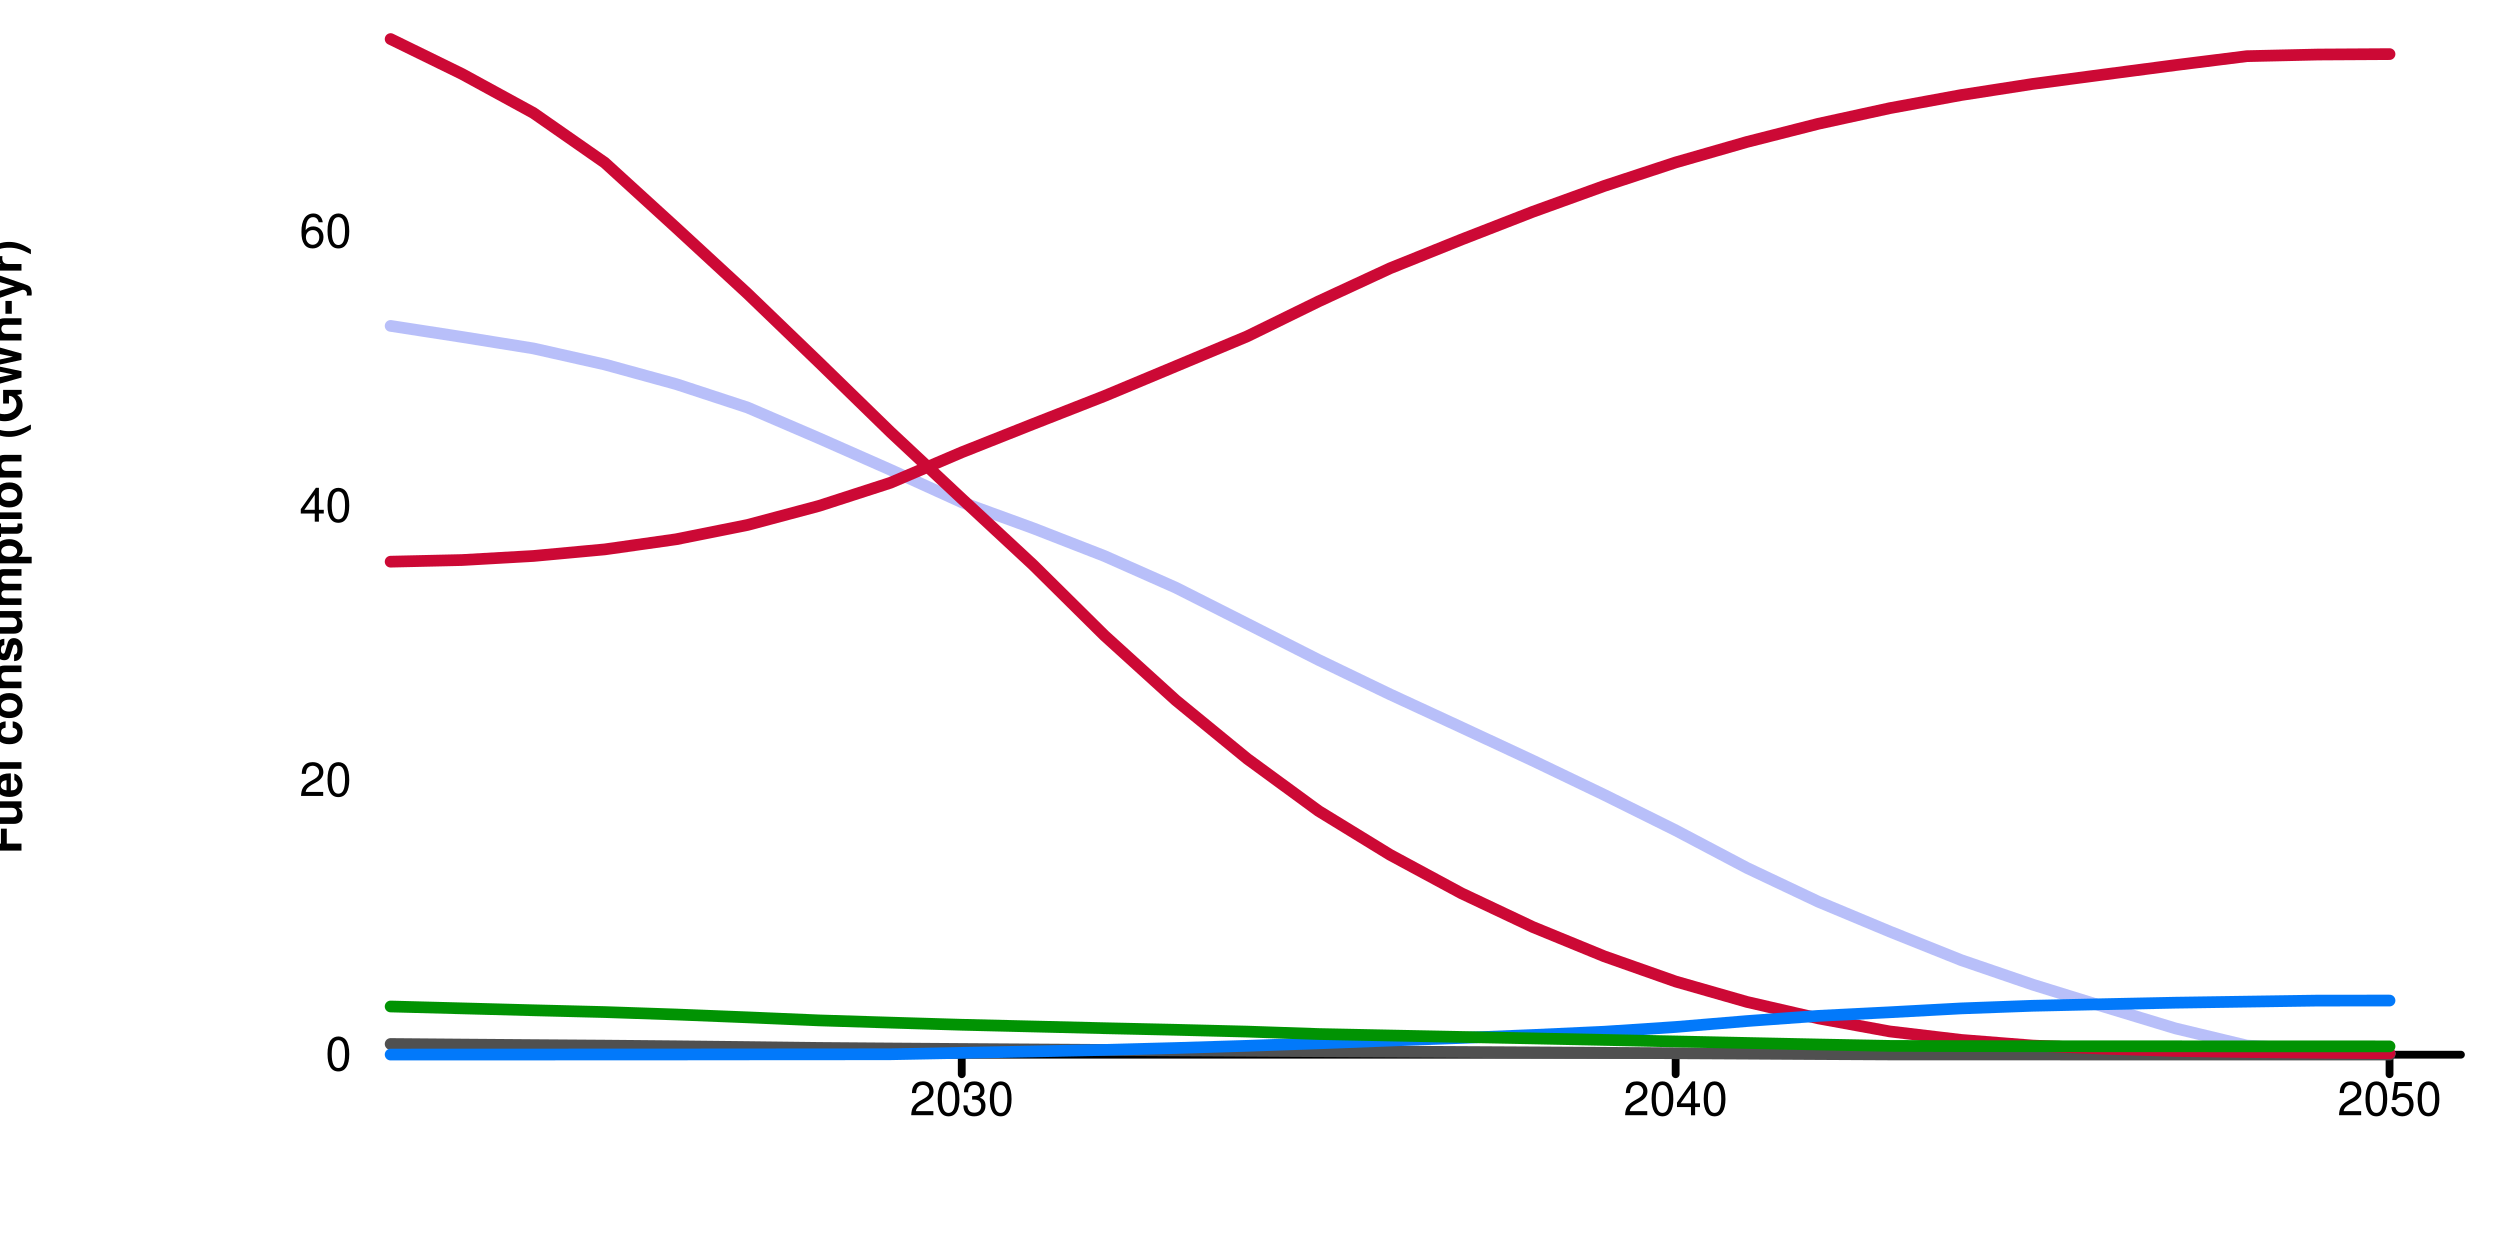
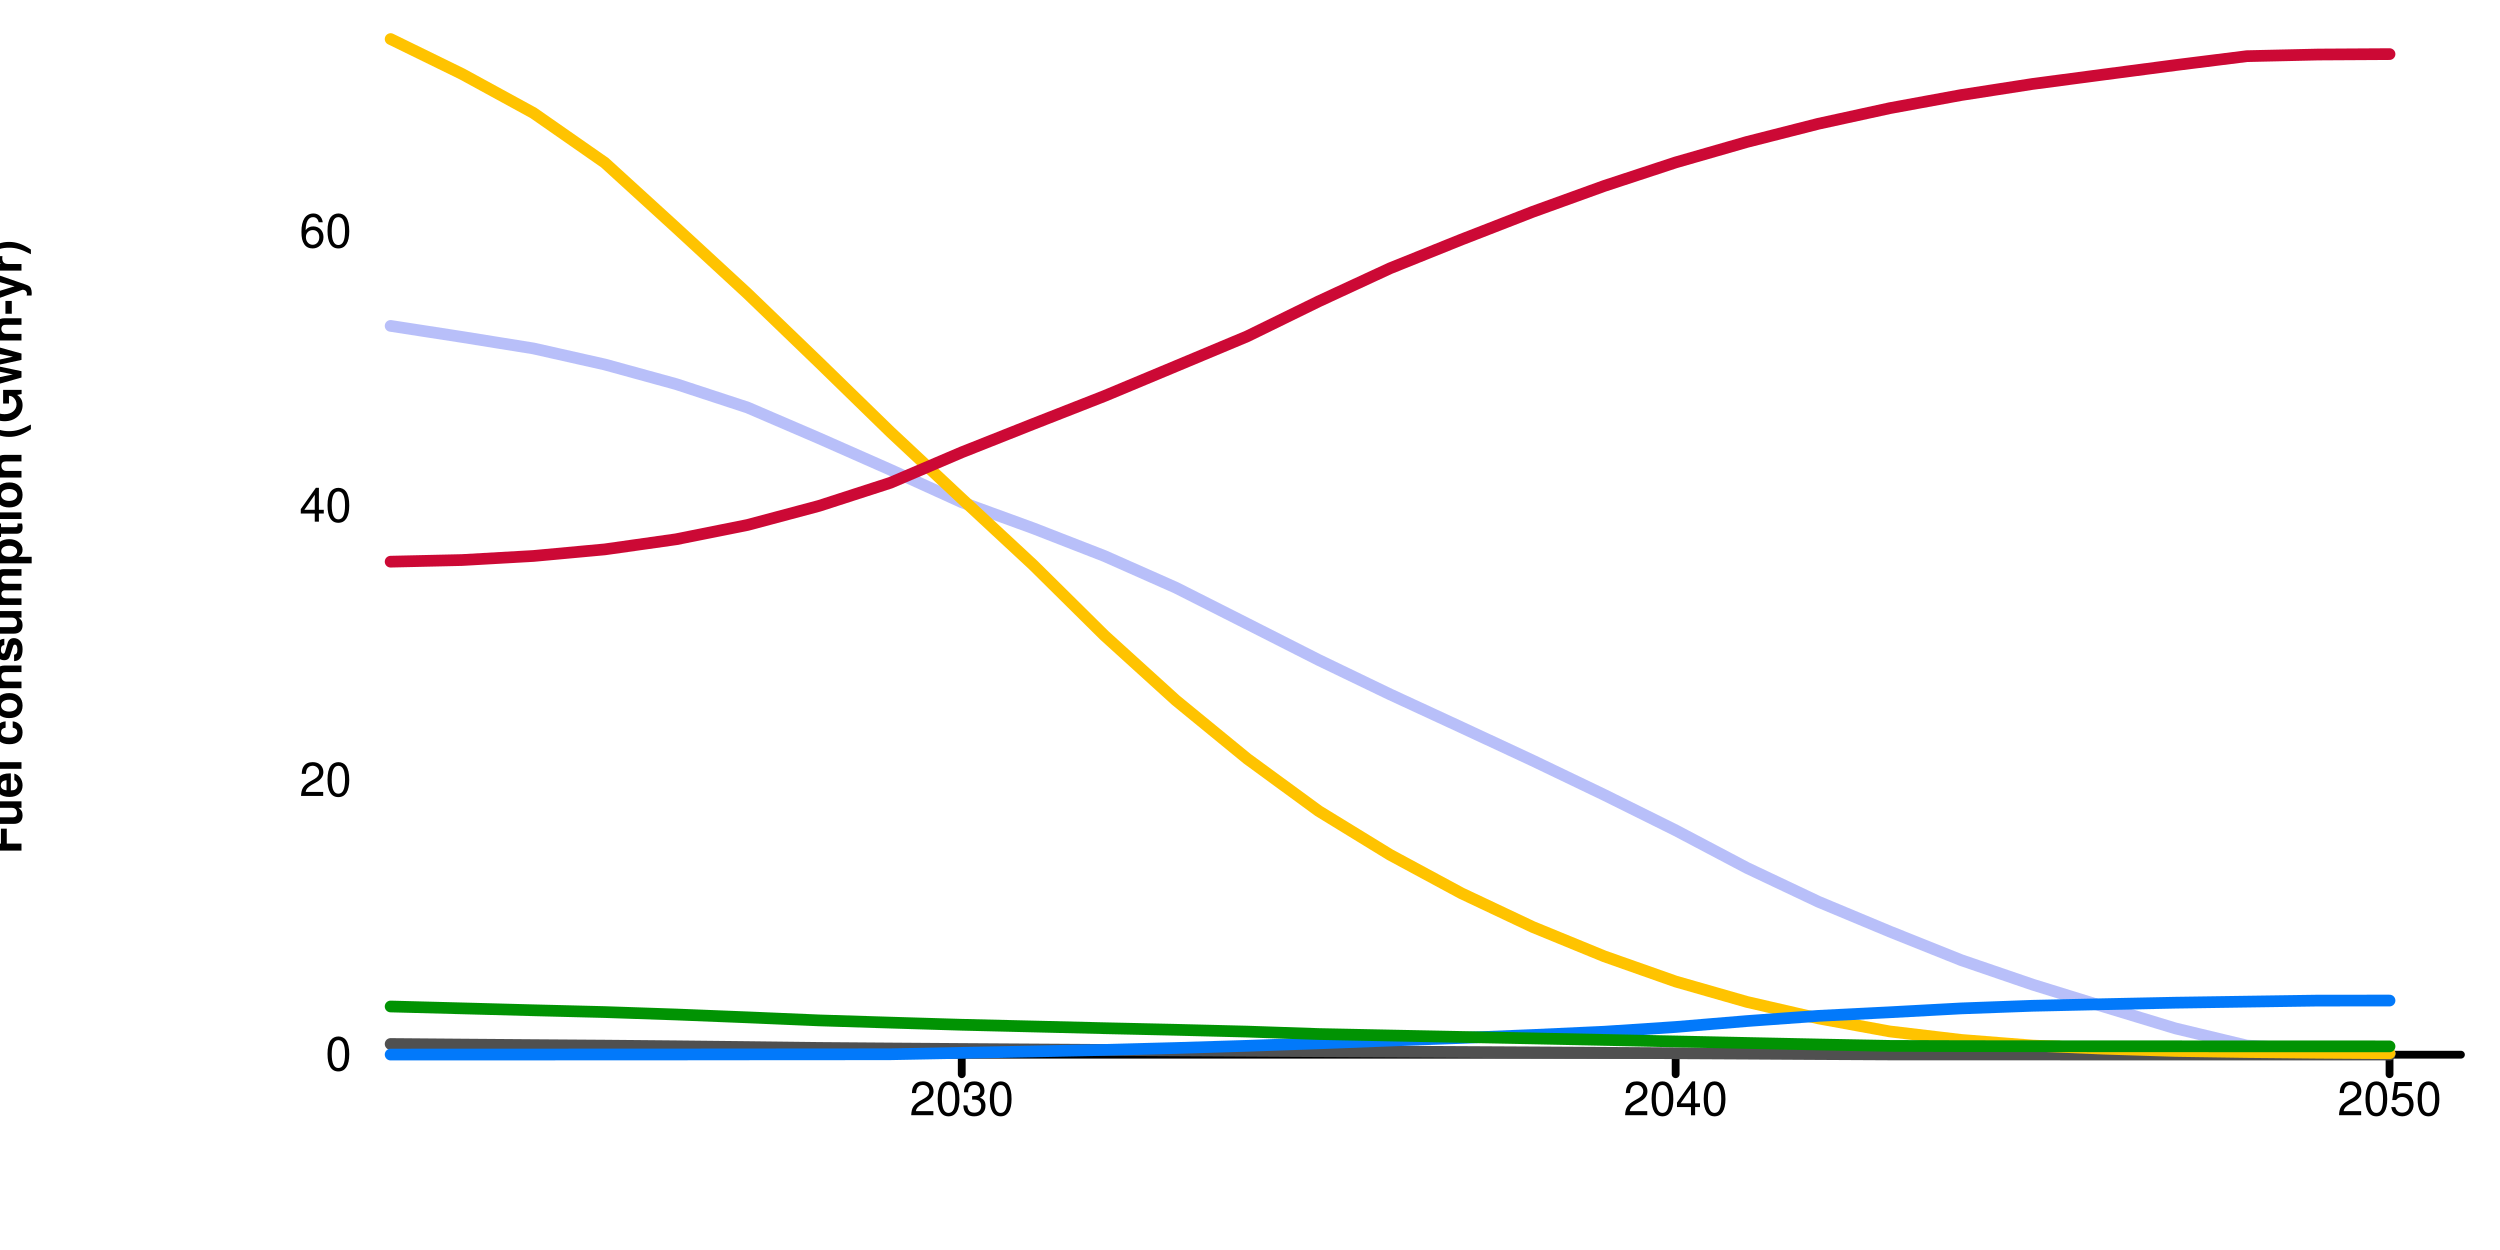
<svg xmlns="http://www.w3.org/2000/svg" width="640" height="320" viewBox="0 0 640 320" style="overflow:display" preserveAspectRatio="xMinYMin meet" overflow="visible">
  <defs>
    <style>
	.data-series path.line { fill-opacity: 0; }
	.data-series path.line.dotted { stroke-dasharray: 12 20 }
	.data-series circle { display: none; }
	.data-series:hover path.line, .data-series.on path.line { stroke-width: 5; }
	.data-series:hover circle, .data-series.on circle { display: inline; }
	.data-series circle:hover, .data-series circle.on { r: 6px!important; fill: black; }
	.grid { font-family: "Helvetica Neue",Helvetica,Arial,"Lucida Grande",sans-serif; }
	.grid line { stroke: rgb(0,0,0); stroke-width: 2; stroke-linecap: round; }
	.grid.grid-x text { text-anchor: middle; dominant-baseline: hanging; transform: translateY(10px); }
	.grid.grid-y text { text-anchor: end; dominant-baseline: middle; transform: translateX(-10px); }
	</style>
  </defs>
  <g class="grid grid-y">
    <line x1="100" y1="270" x2="630" y2="270" data-left="100" />
    <text x="100" y="270" text-anchor="end">0</text>
    <text x="100" y="199.772" text-anchor="end">20</text>
    <text x="100" y="129.544" text-anchor="end">40</text>
    <text x="100" y="59.315" text-anchor="end">60</text>
    <text style="text-anchor:middle;dominant-baseline:hanging;font-weight:bold;transform: translateY(140px) rotate(-90deg);">Fuel consumption (GWh-yr)</text>
  </g>
  <g class="grid grid-x">
    <line class="tick" x1="246.207" y1="270" x2="246.207" y2="275" />
    <text x="246.207" y="270" text-anchor="middle">2030</text>
    <line class="tick" x1="428.966" y1="270" x2="428.966" y2="275" />
    <text x="428.966" y="270" text-anchor="middle">2040</text>
    <line class="tick" x1="611.724" y1="270" x2="611.724" y2="275" />
    <text x="611.724" y="270" text-anchor="middle">2050</text>
    <text style="text-anchor:middle;dominant-baseline:hanging;font-weight:bold;transform: translateY(140px) rotate(-90deg);" />
  </g>
  <g data-scenario="natural-gas" class="data-series">
    <path d="M 100.00,83.43L 118.28,86.26L 136.55,89.20L 154.83,93.31L 173.10,98.33L 191.38,104.33L 209.66,112.19L 227.93,120.26L 246.21,128.57L 264.48,135.23L 282.76,142.35L 301.03,150.45L 319.31,159.69L 337.59,168.96L 355.86,177.76L 374.14,186.21L 392.41,194.72L 410.69,203.49L 428.97,212.56L 447.24,222.20L 465.52,230.85L 483.79,238.48L 502.07,245.80L 520.34,252.06L 538.62,257.72L 556.90,263.27L 575.17,267.66L 593.45,268.77L 611.72,269.70" id="Natural gas" class="line" stroke="#B8BFF9" stroke-width="3" stroke-linecap="round" />
    <circle cx="100.00" cy="83.43" data-y="53.13282085" data-x="2022" r="4" fill="#B8BFF9" />
    <circle cx="118.28" cy="86.26" data-y="52.32792356" data-x="2023" r="4" fill="#B8BFF9" />
    <circle cx="136.55" cy="89.20" data-y="51.48896951" data-x="2024" r="4" fill="#B8BFF9" />
    <circle cx="154.83" cy="93.31" data-y="50.31887711" data-x="2025" r="4" fill="#B8BFF9" />
    <circle cx="173.10" cy="98.33" data-y="48.88987008" data-x="2026" r="4" fill="#B8BFF9" />
    <circle cx="191.38" cy="104.33" data-y="47.18171055" data-x="2027" r="4" fill="#B8BFF9" />
    <circle cx="209.66" cy="112.19" data-y="44.94243092" data-x="2028" r="4" fill="#B8BFF9" />
    <circle cx="227.93" cy="120.26" data-y="42.64353589" data-x="2029" r="4" fill="#B8BFF9" />
    <circle cx="246.21" cy="128.57" data-y="40.27813412" data-x="2030" r="4" fill="#B8BFF9" />
    <circle cx="264.48" cy="135.23" data-y="38.38003155" data-x="2031" r="4" fill="#B8BFF9" />
    <circle cx="282.76" cy="142.35" data-y="36.35306385" data-x="2032" r="4" fill="#B8BFF9" />
    <circle cx="301.03" cy="150.45" data-y="34.04627562" data-x="2033" r="4" fill="#B8BFF9" />
    <circle cx="319.31" cy="159.69" data-y="31.41597747" data-x="2034" r="4" fill="#B8BFF9" />
    <circle cx="337.59" cy="168.96" data-y="28.77558852" data-x="2035" r="4" fill="#B8BFF9" />
    <circle cx="355.86" cy="177.76" data-y="26.26783741" data-x="2036" r="4" fill="#B8BFF9" />
    <circle cx="374.14" cy="186.21" data-y="23.86190039" data-x="2037" r="4" fill="#B8BFF9" />
    <circle cx="392.41" cy="194.72" data-y="21.43795253" data-x="2038" r="4" fill="#B8BFF9" />
    <circle cx="410.69" cy="203.49" data-y="18.94160297" data-x="2039" r="4" fill="#B8BFF9" />
    <circle cx="428.97" cy="212.56" data-y="16.35748161" data-x="2040" r="4" fill="#B8BFF9" />
    <circle cx="447.24" cy="222.20" data-y="13.61294144" data-x="2041" r="4" fill="#B8BFF9" />
    <circle cx="465.52" cy="230.85" data-y="11.14976973" data-x="2042" r="4" fill="#B8BFF9" />
    <circle cx="483.79" cy="238.48" data-y="8.977851094" data-x="2043" r="4" fill="#B8BFF9" />
    <circle cx="502.07" cy="245.80" data-y="6.891499162" data-x="2044" r="4" fill="#B8BFF9" />
    <circle cx="520.34" cy="252.06" data-y="5.108797398" data-x="2045" r="4" fill="#B8BFF9" />
    <circle cx="538.62" cy="257.72" data-y="3.495933276" data-x="2046" r="4" fill="#B8BFF9" />
    <circle cx="556.90" cy="263.27" data-y="1.916921189" data-x="2047" r="4" fill="#B8BFF9" />
    <circle cx="575.17" cy="267.66" data-y="0.665254067" data-x="2048" r="4" fill="#B8BFF9" />
    <circle cx="593.45" cy="268.77" data-y="0.349257581" data-x="2049" r="4" fill="#B8BFF9" />
    <circle cx="611.72" cy="269.70" data-y="0.08463351" data-x="2050" r="4" fill="#B8BFF9" />
  </g>
  <g data-scenario="solid-fuel" class="data-series">
    <path d="M 100.00,267.26L 118.28,267.41L 136.55,267.55L 154.83,267.68L 173.10,267.85L 191.38,268.05L 209.66,268.27L 227.93,268.41L 246.21,268.54L 264.48,268.66L 282.76,268.78L 301.03,268.89L 319.31,269.00L 337.59,269.11L 355.86,269.21L 374.14,269.31L 392.41,269.41L 410.69,269.52L 428.97,269.63L 447.24,269.73L 465.52,269.84L 483.79,269.94L 502.07,269.95L 520.34,269.95L 538.62,269.96L 556.90,269.96L 575.17,269.96L 593.45,269.97L 611.72,269.97" id="Solid fuel" class="line" stroke="#505050" stroke-width="3" stroke-linecap="round" />
    <circle cx="100.00" cy="267.26" data-y="0.778931491" data-x="2022" r="4" fill="#505050" />
    <circle cx="118.28" cy="267.41" data-y="0.738258594" data-x="2023" r="4" fill="#505050" />
    <circle cx="136.55" cy="267.55" data-y="0.696961522" data-x="2024" r="4" fill="#505050" />
    <circle cx="154.83" cy="267.68" data-y="0.660637499" data-x="2025" r="4" fill="#505050" />
    <circle cx="173.10" cy="267.85" data-y="0.61288972" data-x="2026" r="4" fill="#505050" />
    <circle cx="191.38" cy="268.05" data-y="0.555003654" data-x="2027" r="4" fill="#505050" />
    <circle cx="209.66" cy="268.27" data-y="0.492340599" data-x="2028" r="4" fill="#505050" />
    <circle cx="227.93" cy="268.41" data-y="0.453079198" data-x="2029" r="4" fill="#505050" />
    <circle cx="246.21" cy="268.54" data-y="0.41469095" data-x="2030" r="4" fill="#505050" />
    <circle cx="264.48" cy="268.66" data-y="0.380924841" data-x="2031" r="4" fill="#505050" />
    <circle cx="282.76" cy="268.78" data-y="0.347443149" data-x="2032" r="4" fill="#505050" />
    <circle cx="301.03" cy="268.89" data-y="0.315694365" data-x="2033" r="4" fill="#505050" />
    <circle cx="319.31" cy="269.00" data-y="0.28420752" data-x="2034" r="4" fill="#505050" />
    <circle cx="337.59" cy="269.11" data-y="0.254189982" data-x="2035" r="4" fill="#505050" />
    <circle cx="355.86" cy="269.21" data-y="0.225072745" data-x="2036" r="4" fill="#505050" />
    <circle cx="374.14" cy="269.31" data-y="0.195873211" data-x="2037" r="4" fill="#505050" />
    <circle cx="392.41" cy="269.41" data-y="0.166761976" data-x="2038" r="4" fill="#505050" />
    <circle cx="410.69" cy="269.52" data-y="0.13659035" data-x="2039" r="4" fill="#505050" />
    <circle cx="428.97" cy="269.63" data-y="0.106396853" data-x="2040" r="4" fill="#505050" />
    <circle cx="447.24" cy="269.73" data-y="0.076128352" data-x="2041" r="4" fill="#505050" />
    <circle cx="465.52" cy="269.84" data-y="0.045945238" data-x="2042" r="4" fill="#505050" />
    <circle cx="483.79" cy="269.94" data-y="0.017155439" data-x="2043" r="4" fill="#505050" />
    <circle cx="502.07" cy="269.95" data-y="0.014382823" data-x="2044" r="4" fill="#505050" />
    <circle cx="520.34" cy="269.95" data-y="0.013206738" data-x="2045" r="4" fill="#505050" />
    <circle cx="538.62" cy="269.96" data-y="0.012091649" data-x="2046" r="4" fill="#505050" />
    <circle cx="556.90" cy="269.96" data-y="0.010995857" data-x="2047" r="4" fill="#505050" />
    <circle cx="575.17" cy="269.96" data-y="0.010025978" data-x="2048" r="4" fill="#505050" />
    <circle cx="593.45" cy="269.97" data-y="0.009457742" data-x="2049" r="4" fill="#505050" />
    <circle cx="611.72" cy="269.97" data-y="0.008943769" data-x="2050" r="4" fill="#505050" />
  </g>
  <g data-scenario="petroleum" class="data-series">
-     <path d="M 100.00,10.00L 118.28,18.94L 136.55,28.92L 154.83,41.66L 173.10,58.32L 191.38,75.18L 209.66,92.78L 227.93,110.57L 246.21,127.66L 264.48,144.62L 282.76,162.71L 301.03,179.29L 319.31,194.26L 337.59,207.63L 355.86,218.83L 374.14,228.69L 392.41,237.32L 410.69,244.82L 428.97,251.27L 447.24,256.50L 465.52,260.71L 483.79,264.05L 502.07,266.22L 520.34,267.66L 538.62,268.46L 556.90,269.04L 575.17,269.32L 593.45,269.50L 611.72,269.63" id="Petroleum" class="line" stroke="#cc0935" stroke-width="3" stroke-linecap="round" />
-     <circle cx="100.00" cy="10.00" data-y="74.04434804" data-x="2022" r="4" fill="#cc0935" />
-     <circle cx="118.28" cy="18.94" data-y="71.49879131" data-x="2023" r="4" fill="#cc0935" />
-     <circle cx="136.55" cy="28.92" data-y="68.65574047" data-x="2024" r="4" fill="#cc0935" />
-     <circle cx="154.83" cy="41.66" data-y="65.02666729" data-x="2025" r="4" fill="#cc0935" />
-     <circle cx="173.10" cy="58.32" data-y="60.28360617" data-x="2026" r="4" fill="#cc0935" />
-     <circle cx="191.38" cy="75.18" data-y="55.48321389" data-x="2027" r="4" fill="#cc0935" />
-     <circle cx="209.66" cy="92.78" data-y="50.47066188" data-x="2028" r="4" fill="#cc0935" />
-     <circle cx="227.93" cy="110.57" data-y="45.40402314" data-x="2029" r="4" fill="#cc0935" />
-     <circle cx="246.21" cy="127.66" data-y="40.53643516" data-x="2030" r="4" fill="#cc0935" />
-     <circle cx="264.48" cy="144.62" data-y="35.70762412" data-x="2031" r="4" fill="#cc0935" />
-     <circle cx="282.76" cy="162.71" data-y="30.5554031" data-x="2032" r="4" fill="#cc0935" />
-     <circle cx="301.03" cy="179.29" data-y="25.83388586" data-x="2033" r="4" fill="#cc0935" />
-     <circle cx="319.31" cy="194.26" data-y="21.57096479" data-x="2034" r="4" fill="#cc0935" />
-     <circle cx="337.59" cy="207.63" data-y="17.76077072" data-x="2035" r="4" fill="#cc0935" />
-     <circle cx="355.86" cy="218.83" data-y="14.57126362" data-x="2036" r="4" fill="#cc0935" />
-     <circle cx="374.14" cy="228.69" data-y="11.76454965" data-x="2037" r="4" fill="#cc0935" />
-     <circle cx="392.41" cy="237.32" data-y="9.307490012" data-x="2038" r="4" fill="#cc0935" />
-     <circle cx="410.69" cy="244.82" data-y="7.171547064" data-x="2039" r="4" fill="#cc0935" />
-     <circle cx="428.97" cy="251.27" data-y="5.335305757" data-x="2040" r="4" fill="#cc0935" />
-     <circle cx="447.24" cy="256.50" data-y="3.845453143" data-x="2041" r="4" fill="#cc0935" />
-     <circle cx="465.52" cy="260.71" data-y="2.644708118" data-x="2042" r="4" fill="#cc0935" />
-     <circle cx="483.79" cy="264.05" data-y="1.694406957" data-x="2043" r="4" fill="#cc0935" />
-     <circle cx="502.07" cy="266.22" data-y="1.076805078" data-x="2044" r="4" fill="#cc0935" />
-     <circle cx="520.34" cy="267.66" data-y="0.667724326" data-x="2045" r="4" fill="#cc0935" />
-     <circle cx="538.62" cy="268.46" data-y="0.438689889" data-x="2046" r="4" fill="#cc0935" />
-     <circle cx="556.90" cy="269.04" data-y="0.272405402" data-x="2047" r="4" fill="#cc0935" />
-     <circle cx="575.17" cy="269.32" data-y="0.195002807" data-x="2048" r="4" fill="#cc0935" />
-     <circle cx="593.45" cy="269.50" data-y="0.142304059" data-x="2049" r="4" fill="#cc0935" />
-     <circle cx="611.72" cy="269.63" data-y="0.106090039" data-x="2050" r="4" fill="#cc0935" />
+     <path d="M 100.00,10.00L 118.28,18.94L 136.55,28.92L 154.83,41.66L 173.10,58.32L 191.38,75.18L 209.66,92.78L 227.93,110.57L 246.21,127.66L 264.48,144.62L 282.76,162.71L 301.03,179.29L 319.31,194.26L 337.59,207.63L 355.86,218.83L 374.14,228.69L 392.41,237.32L 410.69,244.82L 428.97,251.27L 447.24,256.50L 465.52,260.71L 483.79,264.05L 502.07,266.22L 520.34,267.66L 538.62,268.46L 556.90,269.04L 575.17,269.32L 593.45,269.50L 611.72,269.63" id="Petroleum" class="line" stroke="#FFC300" stroke-width="3" stroke-linecap="round" />
+     <circle cx="100.00" cy="10.00" data-y="74.04434804" data-x="2022" r="4" fill="#FFC300" />
+     <circle cx="118.28" cy="18.94" data-y="71.49879131" data-x="2023" r="4" fill="#FFC300" />
+     <circle cx="136.55" cy="28.92" data-y="68.65574047" data-x="2024" r="4" fill="#FFC300" />
+     <circle cx="154.83" cy="41.66" data-y="65.02666729" data-x="2025" r="4" fill="#FFC300" />
+     <circle cx="173.10" cy="58.32" data-y="60.28360617" data-x="2026" r="4" fill="#FFC300" />
+     <circle cx="191.38" cy="75.18" data-y="55.48321389" data-x="2027" r="4" fill="#FFC300" />
+     <circle cx="209.66" cy="92.78" data-y="50.47066188" data-x="2028" r="4" fill="#FFC300" />
+     <circle cx="227.93" cy="110.57" data-y="45.40402314" data-x="2029" r="4" fill="#FFC300" />
+     <circle cx="246.21" cy="127.66" data-y="40.53643516" data-x="2030" r="4" fill="#FFC300" />
+     <circle cx="264.48" cy="144.62" data-y="35.70762412" data-x="2031" r="4" fill="#FFC300" />
+     <circle cx="282.76" cy="162.71" data-y="30.5554031" data-x="2032" r="4" fill="#FFC300" />
+     <circle cx="301.03" cy="179.29" data-y="25.83388586" data-x="2033" r="4" fill="#FFC300" />
+     <circle cx="319.31" cy="194.26" data-y="21.57096479" data-x="2034" r="4" fill="#FFC300" />
+     <circle cx="337.59" cy="207.63" data-y="17.76077072" data-x="2035" r="4" fill="#FFC300" />
+     <circle cx="355.86" cy="218.83" data-y="14.57126362" data-x="2036" r="4" fill="#FFC300" />
+     <circle cx="374.14" cy="228.69" data-y="11.76454965" data-x="2037" r="4" fill="#FFC300" />
+     <circle cx="392.41" cy="237.32" data-y="9.307490012" data-x="2038" r="4" fill="#FFC300" />
+     <circle cx="410.69" cy="244.82" data-y="7.171547064" data-x="2039" r="4" fill="#FFC300" />
+     <circle cx="428.97" cy="251.27" data-y="5.335305757" data-x="2040" r="4" fill="#FFC300" />
+     <circle cx="447.24" cy="256.50" data-y="3.845453143" data-x="2041" r="4" fill="#FFC300" />
+     <circle cx="465.52" cy="260.71" data-y="2.644708118" data-x="2042" r="4" fill="#FFC300" />
+     <circle cx="483.79" cy="264.05" data-y="1.694406957" data-x="2043" r="4" fill="#FFC300" />
+     <circle cx="502.07" cy="266.22" data-y="1.076805078" data-x="2044" r="4" fill="#FFC300" />
+     <circle cx="520.34" cy="267.66" data-y="0.667724326" data-x="2045" r="4" fill="#FFC300" />
+     <circle cx="538.62" cy="268.46" data-y="0.438689889" data-x="2046" r="4" fill="#FFC300" />
+     <circle cx="556.90" cy="269.04" data-y="0.272405402" data-x="2047" r="4" fill="#FFC300" />
+     <circle cx="575.17" cy="269.32" data-y="0.195002807" data-x="2048" r="4" fill="#FFC300" />
+     <circle cx="593.45" cy="269.50" data-y="0.142304059" data-x="2049" r="4" fill="#FFC300" />
+     <circle cx="611.72" cy="269.63" data-y="0.106090039" data-x="2050" r="4" fill="#FFC300" />
  </g>
  <g data-scenario="hydrogen" class="data-series">
    <path d="M 100.00,269.97L 118.28,269.96L 136.55,269.96L 154.83,269.94L 173.10,269.94L 191.38,269.92L 209.66,269.91L 227.93,269.89L 246.21,269.53L 264.48,269.17L 282.76,268.78L 301.03,268.29L 319.31,267.73L 337.59,267.09L 355.86,266.38L 374.14,265.71L 392.41,264.96L 410.69,264.12L 428.97,262.91L 447.24,261.39L 465.52,260.06L 483.79,259.14L 502.07,258.15L 520.34,257.48L 538.62,257.07L 556.90,256.69L 575.17,256.42L 593.45,256.15L 611.72,256.14" id="Hydrogen" class="line" stroke="#0279FA" stroke-width="3" stroke-linecap="round" />
    <circle cx="100.00" cy="269.97" data-y="0.008665637" data-x="2022" r="4" fill="#0279FA" />
    <circle cx="118.28" cy="269.96" data-y="0.010189035" data-x="2023" r="4" fill="#0279FA" />
    <circle cx="136.55" cy="269.96" data-y="0.012560961" data-x="2024" r="4" fill="#0279FA" />
    <circle cx="154.83" cy="269.94" data-y="0.015949707" data-x="2025" r="4" fill="#0279FA" />
    <circle cx="173.10" cy="269.94" data-y="0.018421935" data-x="2026" r="4" fill="#0279FA" />
    <circle cx="191.38" cy="269.92" data-y="0.021838353" data-x="2027" r="4" fill="#0279FA" />
    <circle cx="209.66" cy="269.91" data-y="0.026750654" data-x="2028" r="4" fill="#0279FA" />
    <circle cx="227.93" cy="269.89" data-y="0.031719783" data-x="2029" r="4" fill="#0279FA" />
    <circle cx="246.21" cy="269.53" data-y="0.133325141" data-x="2030" r="4" fill="#0279FA" />
    <circle cx="264.48" cy="269.17" data-y="0.237549969" data-x="2031" r="4" fill="#0279FA" />
    <circle cx="282.76" cy="268.78" data-y="0.346393774" data-x="2032" r="4" fill="#0279FA" />
    <circle cx="301.03" cy="268.29" data-y="0.486893161" data-x="2033" r="4" fill="#0279FA" />
    <circle cx="319.31" cy="267.73" data-y="0.645409579" data-x="2034" r="4" fill="#0279FA" />
    <circle cx="337.59" cy="267.09" data-y="0.829372969" data-x="2035" r="4" fill="#0279FA" />
    <circle cx="355.86" cy="266.38" data-y="1.032309103" data-x="2036" r="4" fill="#0279FA" />
    <circle cx="374.14" cy="265.71" data-y="1.222628164" data-x="2037" r="4" fill="#0279FA" />
    <circle cx="392.41" cy="264.96" data-y="1.435789166" data-x="2038" r="4" fill="#0279FA" />
    <circle cx="410.69" cy="264.12" data-y="1.674208179" data-x="2039" r="4" fill="#0279FA" />
    <circle cx="428.97" cy="262.91" data-y="2.018657855" data-x="2040" r="4" fill="#0279FA" />
    <circle cx="447.24" cy="261.39" data-y="2.452796546" data-x="2041" r="4" fill="#0279FA" />
    <circle cx="465.52" cy="260.06" data-y="2.829535777" data-x="2042" r="4" fill="#0279FA" />
    <circle cx="483.79" cy="259.14" data-y="3.094175924" data-x="2043" r="4" fill="#0279FA" />
    <circle cx="502.07" cy="258.15" data-y="3.373691139" data-x="2044" r="4" fill="#0279FA" />
    <circle cx="520.34" cy="257.48" data-y="3.565550821" data-x="2045" r="4" fill="#0279FA" />
    <circle cx="538.62" cy="257.07" data-y="3.681565293" data-x="2046" r="4" fill="#0279FA" />
    <circle cx="556.90" cy="256.69" data-y="3.791104956" data-x="2047" r="4" fill="#0279FA" />
    <circle cx="575.17" cy="256.42" data-y="3.867442911" data-x="2048" r="4" fill="#0279FA" />
    <circle cx="593.45" cy="256.15" data-y="3.944362693" data-x="2049" r="4" fill="#0279FA" />
    <circle cx="611.72" cy="256.14" data-y="3.947998708" data-x="2050" r="4" fill="#0279FA" />
  </g>
  <g data-scenario="bioenergy" class="data-series">
    <path d="M 100.00,257.66L 118.28,258.14L 136.55,258.63L 154.83,259.09L 173.10,259.71L 191.38,260.44L 209.66,261.22L 227.93,261.79L 246.21,262.34L 264.48,262.78L 282.76,263.22L 301.03,263.63L 319.31,264.09L 337.59,264.71L 355.86,265.09L 374.14,265.46L 392.41,265.83L 410.69,266.22L 428.97,266.61L 447.24,267.00L 465.52,267.39L 483.79,267.75L 502.07,267.81L 520.34,267.83L 538.62,267.84L 556.90,267.85L 575.17,267.86L 593.45,267.86L 611.72,267.87" id="Bioenergy" class="line" stroke="#019303" stroke-width="3" stroke-linecap="round" />
    <circle cx="100.00" cy="257.66" data-y="3.512886537" data-x="2022" r="4" fill="#019303" />
    <circle cx="118.28" cy="258.14" data-y="3.377818664" data-x="2023" r="4" fill="#019303" />
    <circle cx="136.55" cy="258.63" data-y="3.238947247" data-x="2024" r="4" fill="#019303" />
    <circle cx="154.83" cy="259.09" data-y="3.107587944" data-x="2025" r="4" fill="#019303" />
    <circle cx="173.10" cy="259.71" data-y="2.929259011" data-x="2026" r="4" fill="#019303" />
    <circle cx="191.38" cy="260.44" data-y="2.72324741" data-x="2027" r="4" fill="#019303" />
    <circle cx="209.66" cy="261.22" data-y="2.501197541" data-x="2028" r="4" fill="#019303" />
    <circle cx="227.93" cy="261.79" data-y="2.33927524" data-x="2029" r="4" fill="#019303" />
    <circle cx="246.21" cy="262.34" data-y="2.180307073" data-x="2030" r="4" fill="#019303" />
    <circle cx="264.48" cy="262.78" data-y="2.055237162" data-x="2031" r="4" fill="#019303" />
    <circle cx="282.76" cy="263.22" data-y="1.931170595" data-x="2032" r="4" fill="#019303" />
    <circle cx="301.03" cy="263.63" data-y="1.813811937" data-x="2033" r="4" fill="#019303" />
    <circle cx="319.31" cy="264.09" data-y="1.682571241" data-x="2034" r="4" fill="#019303" />
    <circle cx="337.59" cy="264.71" data-y="1.50542601" data-x="2035" r="4" fill="#019303" />
    <circle cx="355.86" cy="265.09" data-y="1.399214365" data-x="2036" r="4" fill="#019303" />
    <circle cx="374.14" cy="265.46" data-y="1.292510304" data-x="2037" r="4" fill="#019303" />
    <circle cx="392.41" cy="265.83" data-y="1.18625795" data-x="2038" r="4" fill="#019303" />
    <circle cx="410.69" cy="266.22" data-y="1.07555904" data-x="2039" r="4" fill="#019303" />
    <circle cx="428.97" cy="266.61" data-y="0.96520387" data-x="2040" r="4" fill="#019303" />
    <circle cx="447.24" cy="267.00" data-y="0.854827005" data-x="2041" r="4" fill="#019303" />
    <circle cx="465.52" cy="267.39" data-y="0.744434673" data-x="2042" r="4" fill="#019303" />
    <circle cx="483.79" cy="267.75" data-y="0.639614362" data-x="2043" r="4" fill="#019303" />
    <circle cx="502.07" cy="267.81" data-y="0.624410981" data-x="2044" r="4" fill="#019303" />
    <circle cx="520.34" cy="267.83" data-y="0.617114152" data-x="2045" r="4" fill="#019303" />
    <circle cx="538.62" cy="267.84" data-y="0.614578287" data-x="2046" r="4" fill="#019303" />
    <circle cx="556.90" cy="267.85" data-y="0.612069408" data-x="2047" r="4" fill="#019303" />
    <circle cx="575.17" cy="267.86" data-y="0.610021021" data-x="2048" r="4" fill="#019303" />
    <circle cx="593.45" cy="267.86" data-y="0.608027412" data-x="2049" r="4" fill="#019303" />
    <circle cx="611.72" cy="267.87" data-y="0.606035703" data-x="2050" r="4" fill="#019303" />
  </g>
  <g data-scenario="electricity" class="data-series">
    <path d="M 100.00,143.79L 118.28,143.37L 136.55,142.33L 154.83,140.64L 173.10,138.05L 191.38,134.39L 209.66,129.51L 227.93,123.60L 246.21,115.79L 264.48,108.54L 282.76,101.37L 301.03,93.74L 319.31,86.09L 337.59,77.14L 355.86,68.68L 374.14,61.32L 392.41,54.21L 410.69,47.60L 428.97,41.58L 447.24,36.33L 465.52,31.68L 483.79,27.69L 502.07,24.33L 520.34,21.49L 538.62,19.07L 556.90,16.67L 575.17,14.38L 593.45,13.96L 611.72,13.85" id="Electricity" class="line" stroke="#cc0935" stroke-width="3" stroke-linecap="round" />
    <circle cx="100.00" cy="143.79" data-y="35.94381194" data-x="2022" r="4" fill="#cc0935" />
    <circle cx="118.28" cy="143.37" data-y="36.06186494" data-x="2023" r="4" fill="#cc0935" />
    <circle cx="136.55" cy="142.33" data-y="36.35850758" data-x="2024" r="4" fill="#cc0935" />
    <circle cx="154.83" cy="140.64" data-y="36.83997375" data-x="2025" r="4" fill="#cc0935" />
    <circle cx="173.10" cy="138.05" data-y="37.57741574" data-x="2026" r="4" fill="#cc0935" />
    <circle cx="191.38" cy="134.39" data-y="38.61975801" data-x="2027" r="4" fill="#cc0935" />
    <circle cx="209.66" cy="129.51" data-y="40.00863838" data-x="2028" r="4" fill="#cc0935" />
    <circle cx="227.93" cy="123.60" data-y="41.6935327" data-x="2029" r="4" fill="#cc0935" />
    <circle cx="246.21" cy="115.79" data-y="43.91554218" data-x="2030" r="4" fill="#cc0935" />
    <circle cx="264.48" cy="108.54" data-y="45.98192321" data-x="2031" r="4" fill="#cc0935" />
    <circle cx="282.76" cy="101.37" data-y="48.02241182" data-x="2032" r="4" fill="#cc0935" />
    <circle cx="301.03" cy="93.74" data-y="50.19708776" data-x="2033" r="4" fill="#cc0935" />
    <circle cx="319.31" cy="86.09" data-y="52.37522558" data-x="2034" r="4" fill="#cc0935" />
    <circle cx="337.59" cy="77.14" data-y="54.92243512" data-x="2035" r="4" fill="#cc0935" />
    <circle cx="355.86" cy="68.68" data-y="57.33254914" data-x="2036" r="4" fill="#cc0935" />
    <circle cx="374.14" cy="61.32" data-y="59.43050057" data-x="2037" r="4" fill="#cc0935" />
    <circle cx="392.41" cy="54.21" data-y="61.45301793" data-x="2038" r="4" fill="#cc0935" />
    <circle cx="410.69" cy="47.60" data-y="63.33642689" data-x="2039" r="4" fill="#cc0935" />
    <circle cx="428.97" cy="41.58" data-y="65.05045544" data-x="2040" r="4" fill="#cc0935" />
    <circle cx="447.24" cy="36.33" data-y="66.54649409" data-x="2041" r="4" fill="#cc0935" />
    <circle cx="465.52" cy="31.68" data-y="67.87146549" data-x="2042" r="4" fill="#cc0935" />
    <circle cx="483.79" cy="27.69" data-y="69.00722751" data-x="2043" r="4" fill="#cc0935" />
    <circle cx="502.07" cy="24.33" data-y="69.96278886" data-x="2044" r="4" fill="#cc0935" />
    <circle cx="520.34" cy="21.49" data-y="70.77192916" data-x="2045" r="4" fill="#cc0935" />
    <circle cx="538.62" cy="19.07" data-y="71.46123151" data-x="2046" r="4" fill="#cc0935" />
    <circle cx="556.90" cy="16.67" data-y="72.14521235" data-x="2047" r="4" fill="#cc0935" />
    <circle cx="575.17" cy="14.38" data-y="72.79739976" data-x="2048" r="4" fill="#cc0935" />
    <circle cx="593.45" cy="13.96" data-y="72.91740309" data-x="2049" r="4" fill="#cc0935" />
    <circle cx="611.72" cy="13.85" data-y="72.94932022" data-x="2050" r="4" fill="#cc0935" />
  </g>
</svg>
